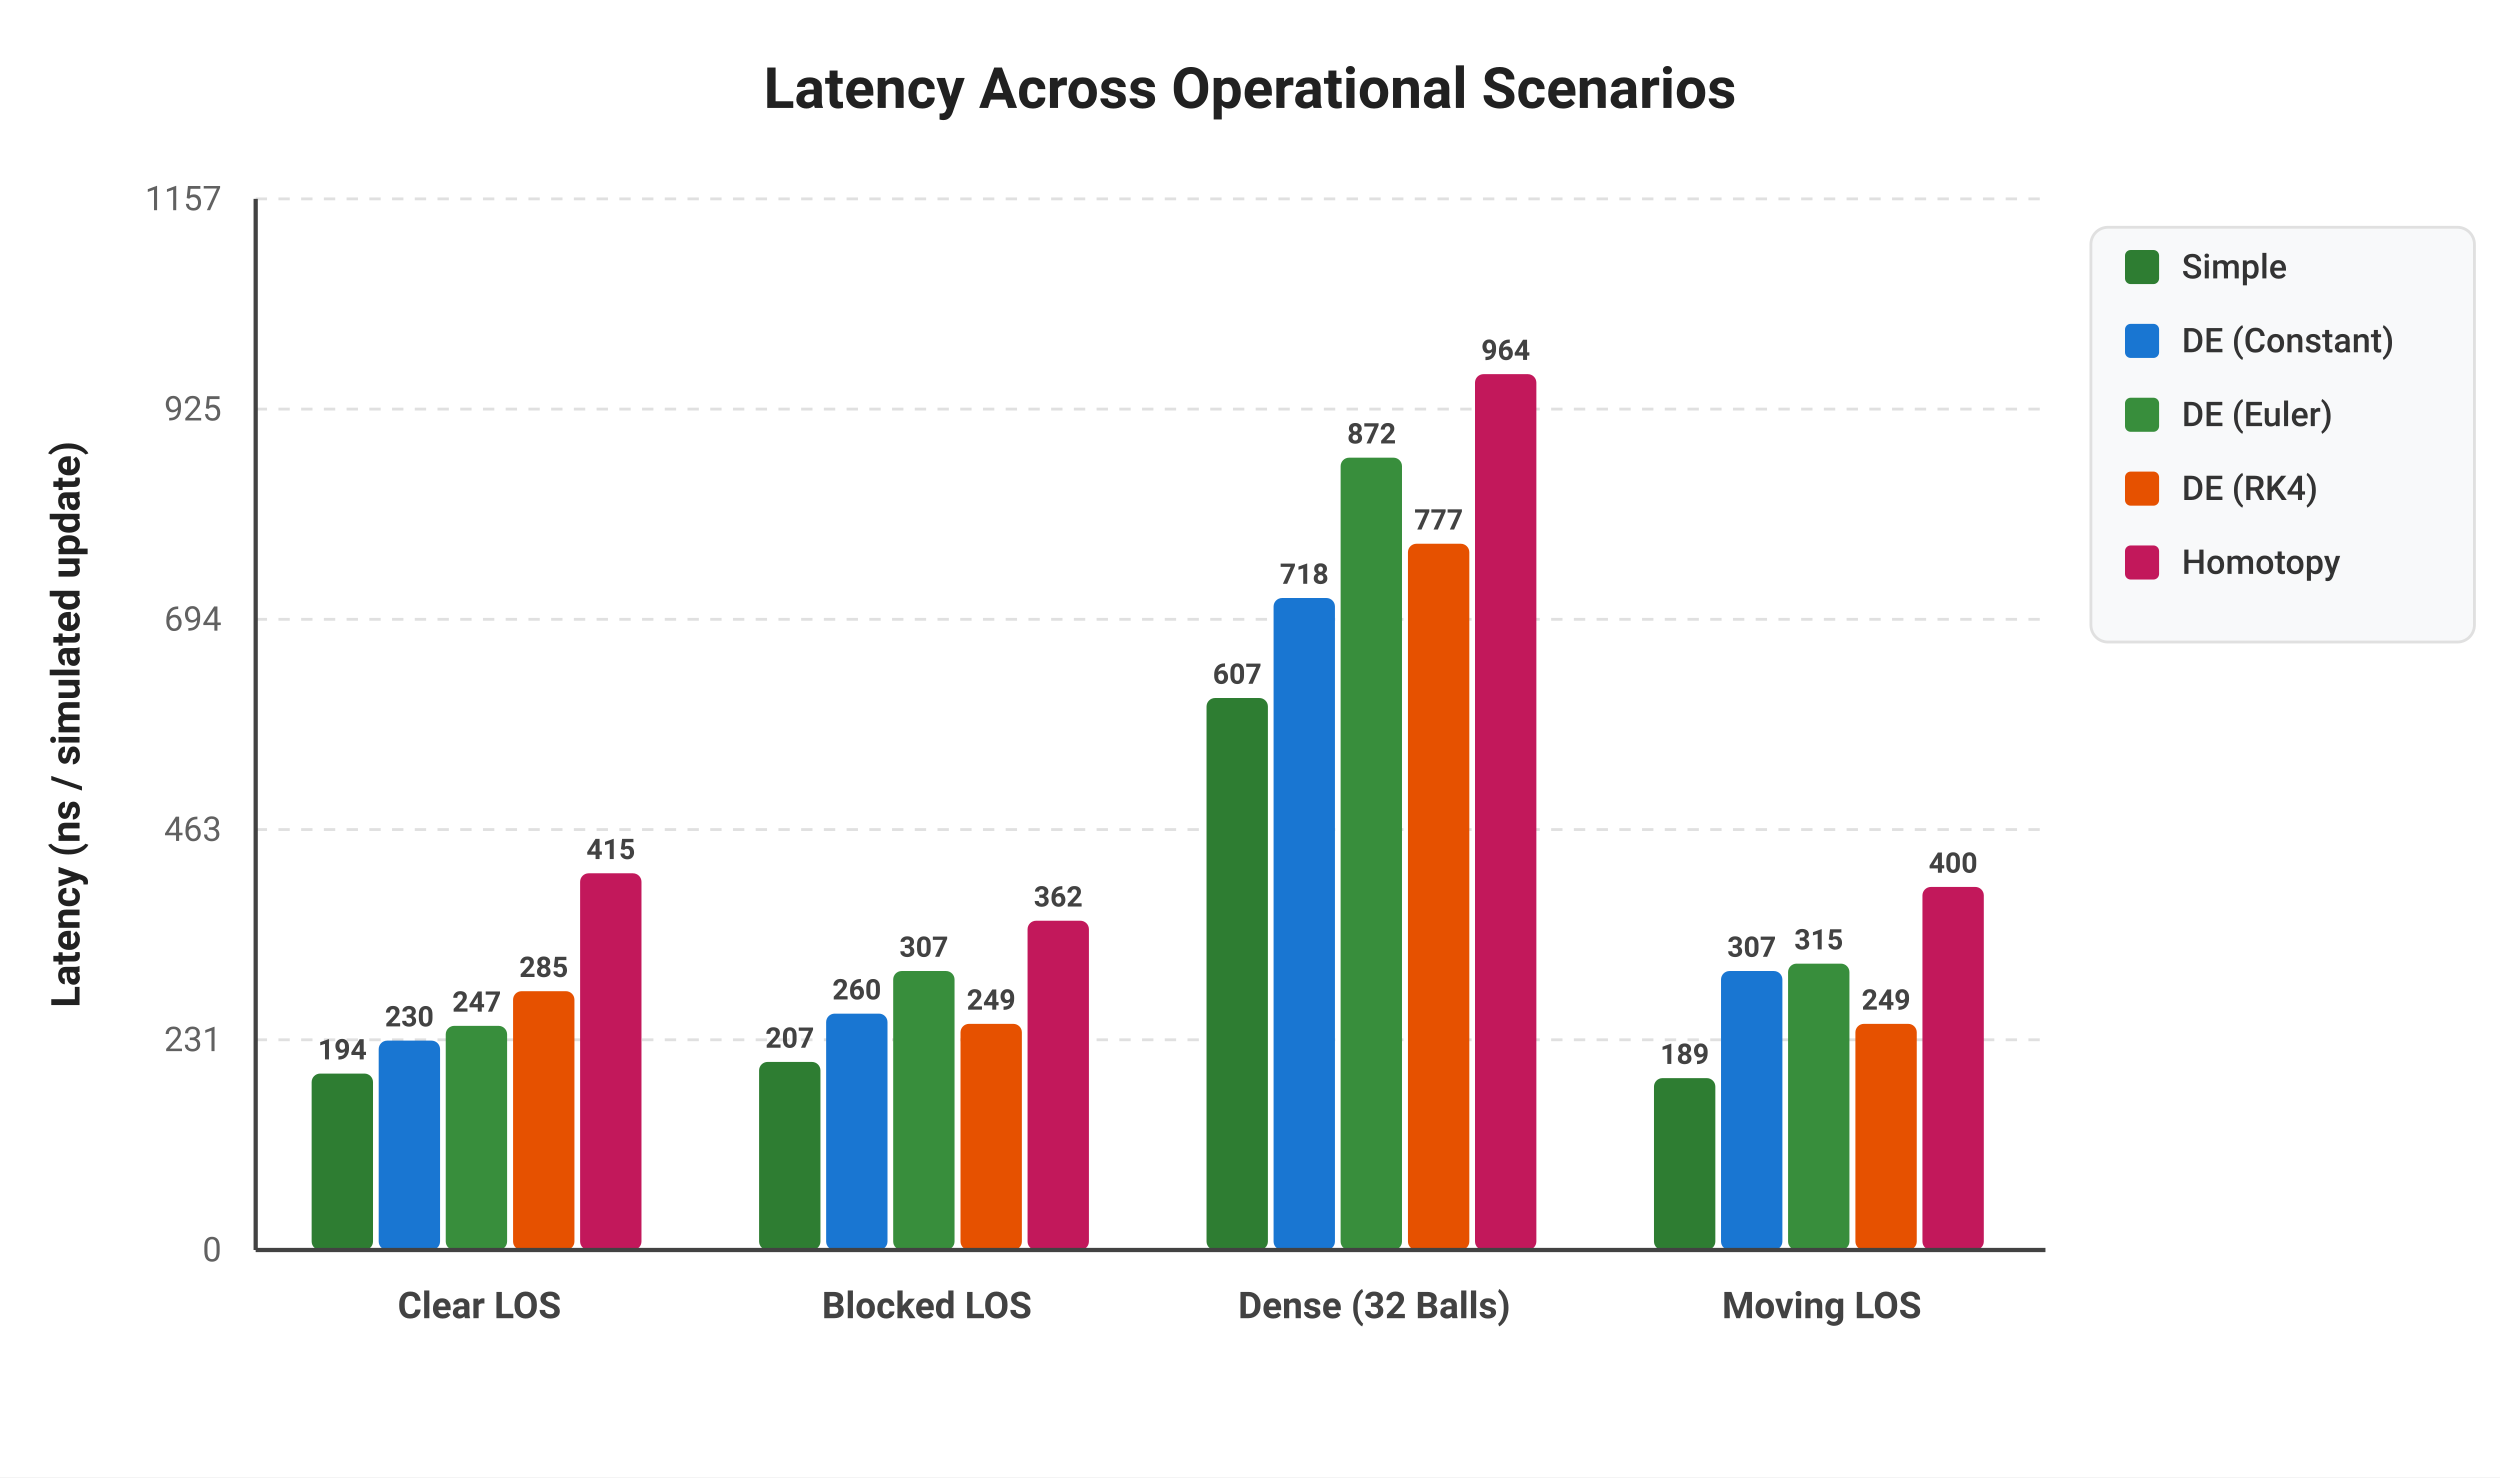
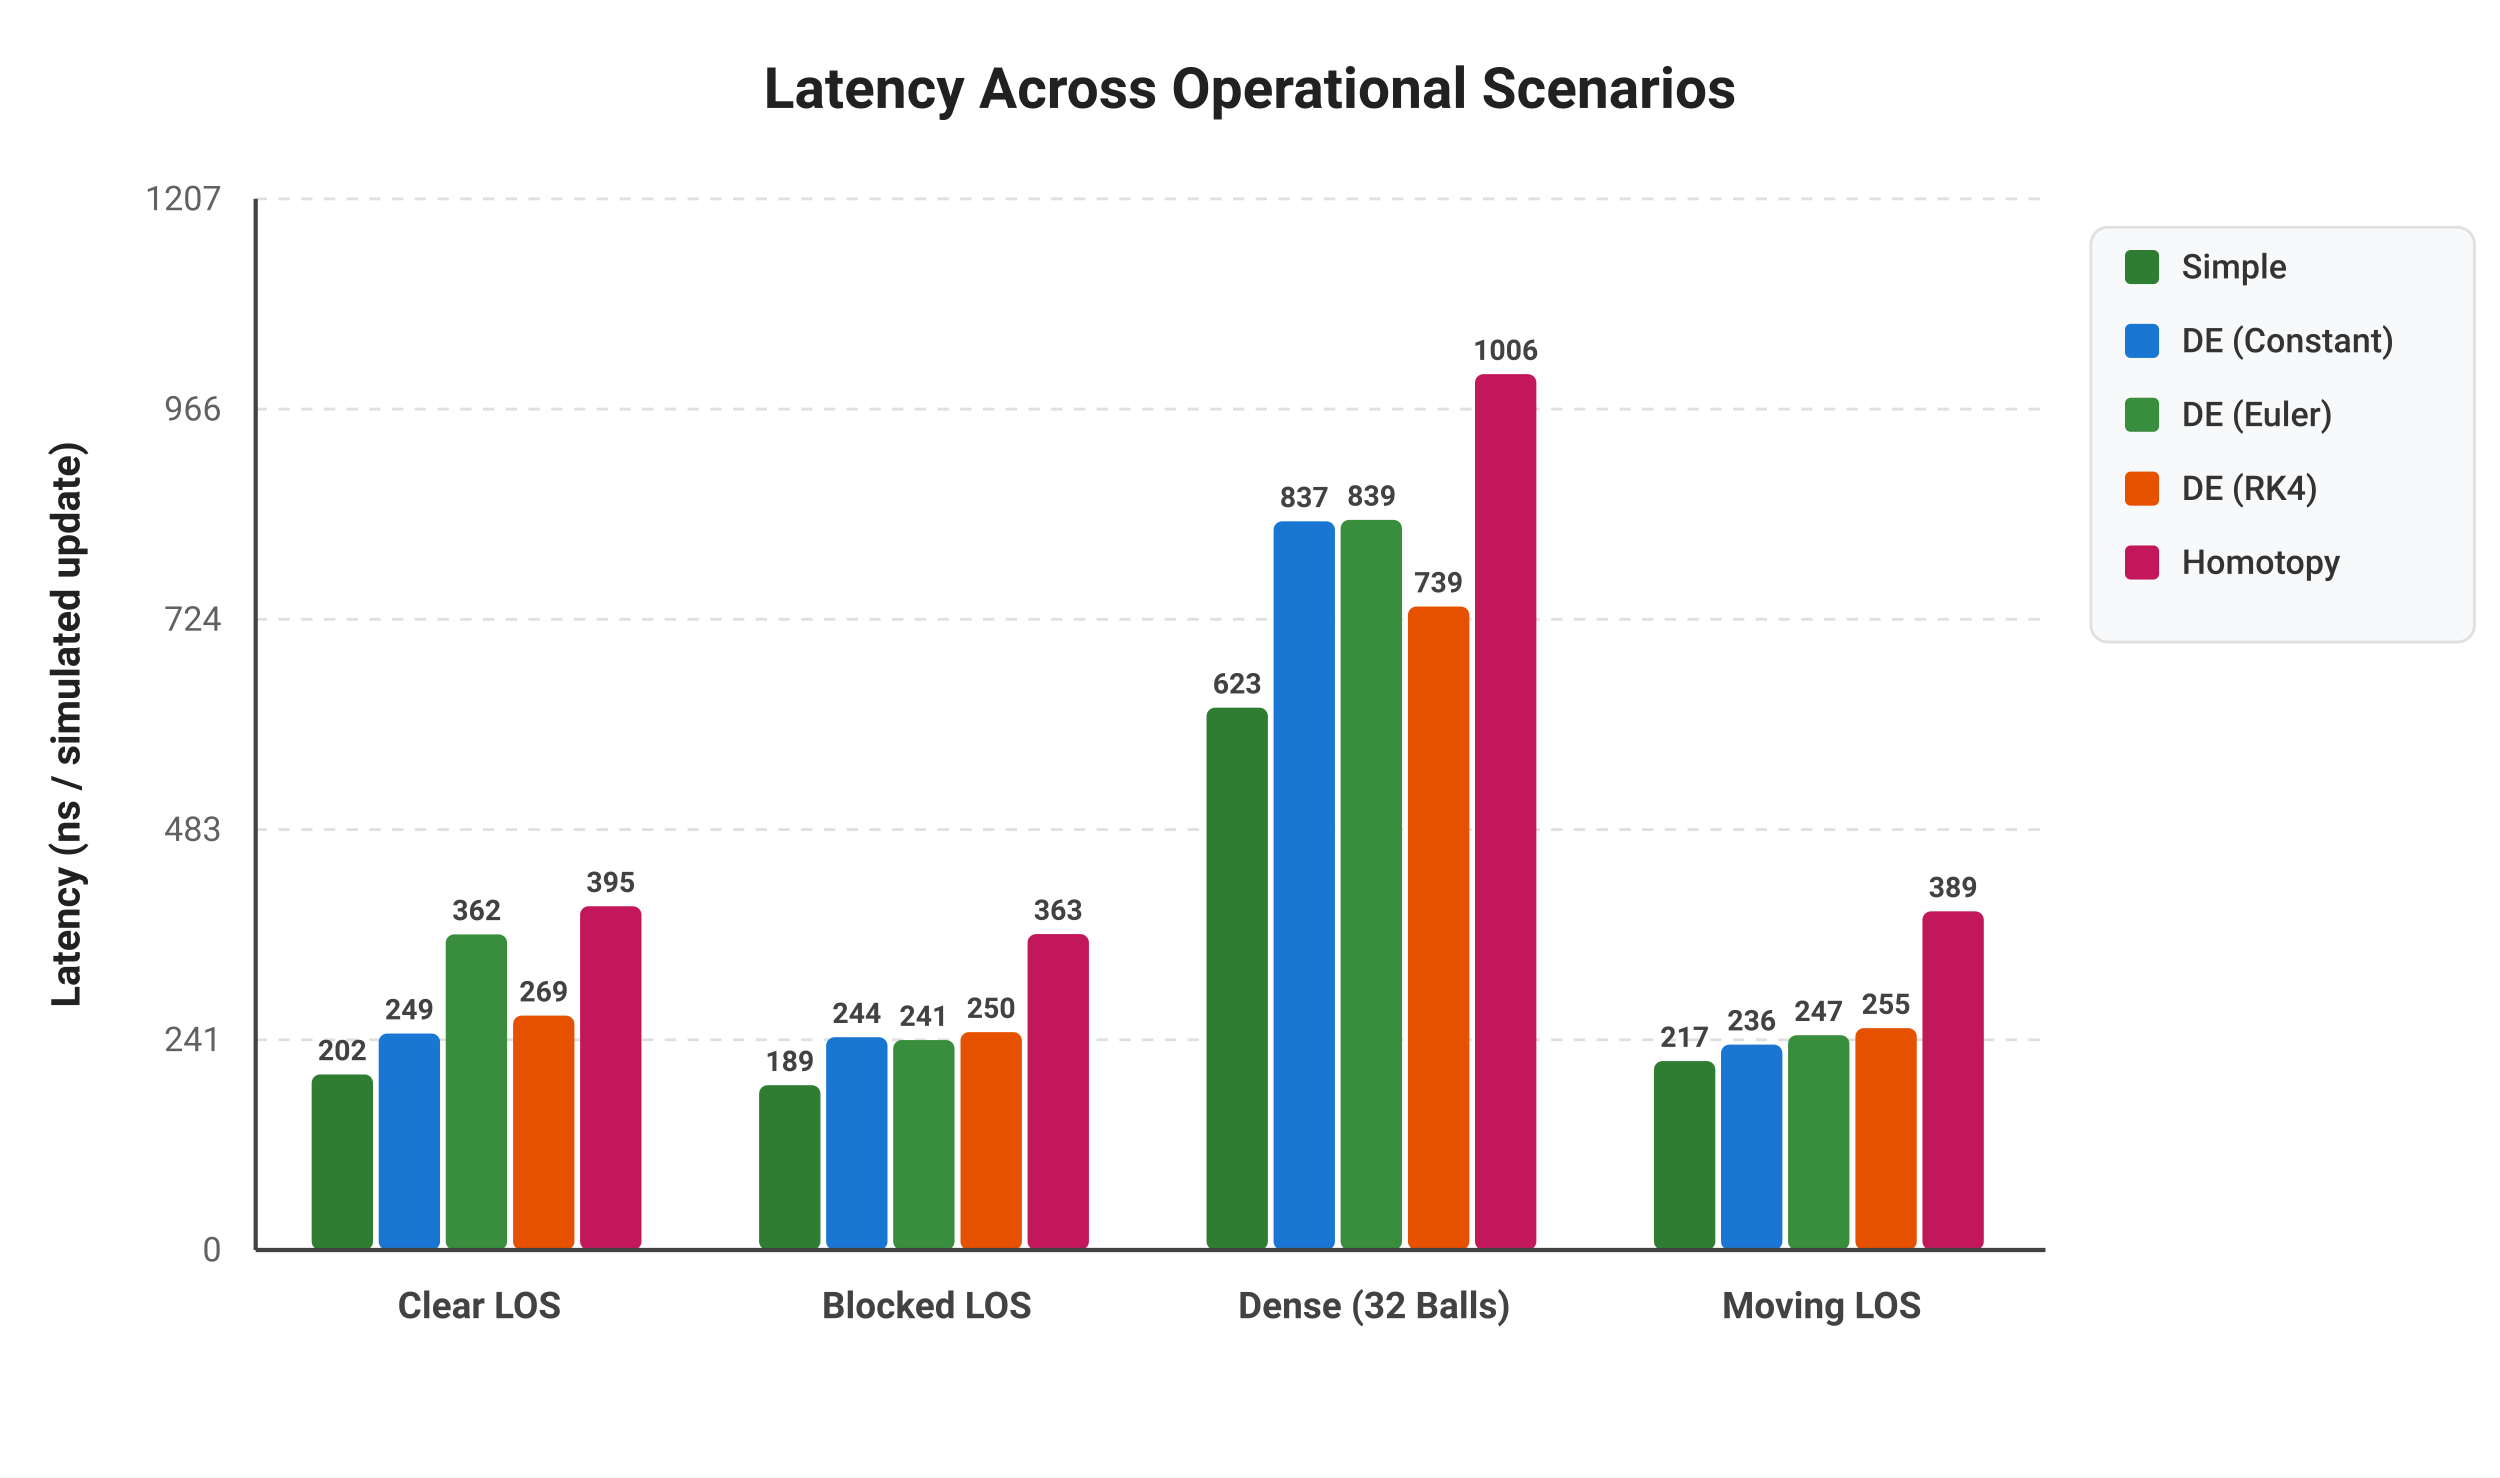
<svg xmlns="http://www.w3.org/2000/svg" width="880" height="520" viewBox="0 0 880 520" font-family="-apple-system, BlinkMacSystemFont, 'Segoe UI', Roboto, Helvetica, Arial, sans-serif">
  <rect width="100%" height="100%" fill="#FFFFFF" />
  <text x="440.0" y="38" text-anchor="middle" font-size="20" font-weight="bold" fill="#212121">Latency Across Operational Scenarios</text>
  <line x1="90" y1="440.0" x2="720" y2="440.0" stroke="#E0E0E0" stroke-width="1" stroke-dasharray="4,4" />
  <text x="78" y="444.0" text-anchor="end" font-size="12" fill="#616161">0</text>
  <line x1="90" y1="366.0" x2="720" y2="366.0" stroke="#E0E0E0" stroke-width="1" stroke-dasharray="4,4" />
-   <text x="78" y="370.0" text-anchor="end" font-size="12" fill="#616161">231</text>
+   <text x="78" y="370.0" text-anchor="end" font-size="12" fill="#616161">241</text>
  <line x1="90" y1="292.0" x2="720" y2="292.0" stroke="#E0E0E0" stroke-width="1" stroke-dasharray="4,4" />
-   <text x="78" y="296.0" text-anchor="end" font-size="12" fill="#616161">463</text>
-   <line x1="90" y1="218" x2="720" y2="218" stroke="#E0E0E0" stroke-width="1" stroke-dasharray="4,4" />
-   <text x="78" y="222" text-anchor="end" font-size="12" fill="#616161">694</text>
+   <text x="78" y="296.0" text-anchor="end" font-size="12" fill="#616161">483</text>
+   <line x1="90" y1="218.0" x2="720" y2="218.0" stroke="#E0E0E0" stroke-width="1" stroke-dasharray="4,4" />
+   <text x="78" y="222.0" text-anchor="end" font-size="12" fill="#616161">724</text>
  <line x1="90" y1="144.0" x2="720" y2="144.0" stroke="#E0E0E0" stroke-width="1" stroke-dasharray="4,4" />
-   <text x="78" y="148.0" text-anchor="end" font-size="12" fill="#616161">925</text>
+   <text x="78" y="148.0" text-anchor="end" font-size="12" fill="#616161">966</text>
  <line x1="90" y1="70.0" x2="720" y2="70.0" stroke="#E0E0E0" stroke-width="1" stroke-dasharray="4,4" />
-   <text x="78" y="74.0" text-anchor="end" font-size="12" fill="#616161">1157</text>
+   <text x="78" y="74.0" text-anchor="end" font-size="12" fill="#616161">1207</text>
  <text x="168.75" y="464" text-anchor="middle" font-size="13" font-weight="600" fill="#424242">Clear LOS</text>
-   <rect x="109.7" y="377.9" width="21.6" height="62.1" rx="3" fill="#2E7D32" />
-   <text x="120.5" y="372.9" text-anchor="middle" font-size="10" font-weight="bold" fill="#424242">194</text>
-   <rect x="133.3" y="366.3" width="21.6" height="73.7" rx="3" fill="#1976D2" />
-   <text x="144.1" y="361.3" text-anchor="middle" font-size="10" font-weight="bold" fill="#424242">230</text>
-   <rect x="156.9" y="361.1" width="21.6" height="78.9" rx="3" fill="#388E3C" />
-   <text x="167.8" y="356.1" text-anchor="middle" font-size="10" font-weight="bold" fill="#424242">247</text>
-   <rect x="180.6" y="348.9" width="21.6" height="91.1" rx="3" fill="#E65100" />
-   <text x="191.4" y="343.9" text-anchor="middle" font-size="10" font-weight="bold" fill="#424242">285</text>
-   <rect x="204.2" y="307.4" width="21.6" height="132.6" rx="3" fill="#C2185B" />
-   <text x="215.0" y="302.4" text-anchor="middle" font-size="10" font-weight="bold" fill="#424242">415</text>
+   <rect x="109.7" y="378.2" width="21.6" height="61.8" rx="3" fill="#2E7D32" />
+   <text x="120.5" y="373.2" text-anchor="middle" font-size="10" font-weight="bold" fill="#424242">202</text>
+   <rect x="133.3" y="363.8" width="21.6" height="76.2" rx="3" fill="#1976D2" />
+   <text x="144.1" y="358.8" text-anchor="middle" font-size="10" font-weight="bold" fill="#424242">249</text>
+   <rect x="156.9" y="328.9" width="21.6" height="111.1" rx="3" fill="#388E3C" />
+   <text x="167.8" y="323.9" text-anchor="middle" font-size="10" font-weight="bold" fill="#424242">362</text>
+   <rect x="180.6" y="357.5" width="21.6" height="82.5" rx="3" fill="#E65100" />
+   <text x="191.4" y="352.5" text-anchor="middle" font-size="10" font-weight="bold" fill="#424242">269</text>
+   <rect x="204.2" y="319.0" width="21.6" height="121.0" rx="3" fill="#C2185B" />
+   <text x="215.0" y="314.0" text-anchor="middle" font-size="10" font-weight="bold" fill="#424242">395</text>
  <text x="326.25" y="464" text-anchor="middle" font-size="13" font-weight="600" fill="#424242">Blocked LOS</text>
-   <rect x="267.2" y="373.8" width="21.6" height="66.2" rx="3" fill="#2E7D32" />
-   <text x="278.0" y="368.8" text-anchor="middle" font-size="10" font-weight="bold" fill="#424242">207</text>
-   <rect x="290.8" y="356.8" width="21.6" height="83.2" rx="3" fill="#1976D2" />
-   <text x="301.6" y="351.8" text-anchor="middle" font-size="10" font-weight="bold" fill="#424242">260</text>
-   <rect x="314.4" y="341.8" width="21.6" height="98.2" rx="3" fill="#388E3C" />
-   <text x="325.2" y="336.8" text-anchor="middle" font-size="10" font-weight="bold" fill="#424242">307</text>
-   <rect x="338.1" y="360.4" width="21.6" height="79.6" rx="3" fill="#E65100" />
-   <text x="348.9" y="355.4" text-anchor="middle" font-size="10" font-weight="bold" fill="#424242">249</text>
-   <rect x="361.7" y="324.1" width="21.6" height="115.9" rx="3" fill="#C2185B" />
-   <text x="372.5" y="319.1" text-anchor="middle" font-size="10" font-weight="bold" fill="#424242">362</text>
+   <rect x="267.2" y="382.0" width="21.6" height="58.0" rx="3" fill="#2E7D32" />
+   <text x="278.0" y="377.0" text-anchor="middle" font-size="10" font-weight="bold" fill="#424242">189</text>
+   <rect x="290.8" y="365.1" width="21.6" height="74.9" rx="3" fill="#1976D2" />
+   <text x="301.6" y="360.1" text-anchor="middle" font-size="10" font-weight="bold" fill="#424242">244</text>
+   <rect x="314.4" y="366.1" width="21.6" height="73.9" rx="3" fill="#388E3C" />
+   <text x="325.2" y="361.1" text-anchor="middle" font-size="10" font-weight="bold" fill="#424242">241</text>
+   <rect x="338.1" y="363.3" width="21.6" height="76.7" rx="3" fill="#E65100" />
+   <text x="348.9" y="358.3" text-anchor="middle" font-size="10" font-weight="bold" fill="#424242">250</text>
+   <rect x="361.7" y="328.8" width="21.6" height="111.2" rx="3" fill="#C2185B" />
+   <text x="372.5" y="323.8" text-anchor="middle" font-size="10" font-weight="bold" fill="#424242">363</text>
  <text x="483.75" y="464" text-anchor="middle" font-size="13" font-weight="600" fill="#424242">Dense (32 Balls)</text>
-   <rect x="424.7" y="245.7" width="21.6" height="194.3" rx="3" fill="#2E7D32" />
-   <text x="435.5" y="240.7" text-anchor="middle" font-size="10" font-weight="bold" fill="#424242">607</text>
-   <rect x="448.3" y="210.5" width="21.6" height="229.5" rx="3" fill="#1976D2" />
-   <text x="459.1" y="205.5" text-anchor="middle" font-size="10" font-weight="bold" fill="#424242">718</text>
-   <rect x="471.9" y="161.1" width="21.6" height="278.9" rx="3" fill="#388E3C" />
-   <text x="482.8" y="156.1" text-anchor="middle" font-size="10" font-weight="bold" fill="#424242">872</text>
-   <rect x="495.6" y="191.4" width="21.6" height="248.6" rx="3" fill="#E65100" />
-   <text x="506.4" y="186.4" text-anchor="middle" font-size="10" font-weight="bold" fill="#424242">777</text>
+   <rect x="424.7" y="249.1" width="21.6" height="190.9" rx="3" fill="#2E7D32" />
+   <text x="435.5" y="244.1" text-anchor="middle" font-size="10" font-weight="bold" fill="#424242">623</text>
+   <rect x="448.3" y="183.5" width="21.6" height="256.5" rx="3" fill="#1976D2" />
+   <text x="459.1" y="178.5" text-anchor="middle" font-size="10" font-weight="bold" fill="#424242">837</text>
+   <rect x="471.9" y="183.0" width="21.6" height="257.0" rx="3" fill="#388E3C" />
+   <text x="482.8" y="178.0" text-anchor="middle" font-size="10" font-weight="bold" fill="#424242">839</text>
+   <rect x="495.6" y="213.5" width="21.6" height="226.5" rx="3" fill="#E65100" />
+   <text x="506.4" y="208.5" text-anchor="middle" font-size="10" font-weight="bold" fill="#424242">739</text>
  <rect x="519.2" y="131.7" width="21.6" height="308.3" rx="3" fill="#C2185B" />
-   <text x="530.0" y="126.7" text-anchor="middle" font-size="10" font-weight="bold" fill="#424242">964</text>
+   <text x="530.0" y="126.7" text-anchor="middle" font-size="10" font-weight="bold" fill="#424242">1006</text>
  <text x="641.25" y="464" text-anchor="middle" font-size="13" font-weight="600" fill="#424242">Moving LOS</text>
-   <rect x="582.2" y="379.5" width="21.6" height="60.5" rx="3" fill="#2E7D32" />
-   <text x="593.0" y="374.5" text-anchor="middle" font-size="10" font-weight="bold" fill="#424242">189</text>
-   <rect x="605.8" y="341.8" width="21.6" height="98.2" rx="3" fill="#1976D2" />
-   <text x="616.6" y="336.8" text-anchor="middle" font-size="10" font-weight="bold" fill="#424242">307</text>
-   <rect x="629.4" y="339.2" width="21.6" height="100.8" rx="3" fill="#388E3C" />
-   <text x="640.2" y="334.2" text-anchor="middle" font-size="10" font-weight="bold" fill="#424242">315</text>
-   <rect x="653.1" y="360.4" width="21.6" height="79.6" rx="3" fill="#E65100" />
-   <text x="663.9" y="355.4" text-anchor="middle" font-size="10" font-weight="bold" fill="#424242">249</text>
-   <rect x="676.7" y="312.2" width="21.6" height="127.8" rx="3" fill="#C2185B" />
-   <text x="687.5" y="307.2" text-anchor="middle" font-size="10" font-weight="bold" fill="#424242">400</text>
+   <rect x="582.2" y="373.5" width="21.6" height="66.5" rx="3" fill="#2E7D32" />
+   <text x="593.0" y="368.5" text-anchor="middle" font-size="10" font-weight="bold" fill="#424242">217</text>
+   <rect x="605.8" y="367.7" width="21.6" height="72.3" rx="3" fill="#1976D2" />
+   <text x="616.6" y="362.7" text-anchor="middle" font-size="10" font-weight="bold" fill="#424242">236</text>
+   <rect x="629.4" y="364.4" width="21.6" height="75.6" rx="3" fill="#388E3C" />
+   <text x="640.2" y="359.4" text-anchor="middle" font-size="10" font-weight="bold" fill="#424242">247</text>
+   <rect x="653.1" y="361.9" width="21.6" height="78.1" rx="3" fill="#E65100" />
+   <text x="663.9" y="356.9" text-anchor="middle" font-size="10" font-weight="bold" fill="#424242">255</text>
+   <rect x="676.7" y="320.8" width="21.6" height="119.2" rx="3" fill="#C2185B" />
+   <text x="687.5" y="315.8" text-anchor="middle" font-size="10" font-weight="bold" fill="#424242">389</text>
  <line x1="90" y1="70" x2="90" y2="440" stroke="#424242" stroke-width="1.5" />
  <line x1="90" y1="440" x2="720" y2="440" stroke="#424242" stroke-width="1.5" />
  <text transform="rotate(-90)" x="-255.0" y="28" text-anchor="middle" font-size="14" font-weight="600" fill="#212121">Latency (ns / simulated update)</text>
  <rect x="736" y="80" width="135" height="146" rx="6" fill="#F8F9FA" stroke="#E0E0E0" stroke-width="1" />
  <rect x="748" y="88" width="12" height="12" rx="2" fill="#2E7D32" />
  <text x="768" y="98" font-size="12" font-weight="500" fill="#333333">Simple</text>
  <rect x="748" y="114" width="12" height="12" rx="2" fill="#1976D2" />
  <text x="768" y="124" font-size="12" font-weight="500" fill="#333333">DE (Constant)</text>
  <rect x="748" y="140" width="12" height="12" rx="2" fill="#388E3C" />
  <text x="768" y="150" font-size="12" font-weight="500" fill="#333333">DE (Euler)</text>
  <rect x="748" y="166" width="12" height="12" rx="2" fill="#E65100" />
  <text x="768" y="176" font-size="12" font-weight="500" fill="#333333">DE (RK4)</text>
  <rect x="748" y="192" width="12" height="12" rx="2" fill="#C2185B" />
  <text x="768" y="202" font-size="12" font-weight="500" fill="#333333">Homotopy</text>
</svg>
